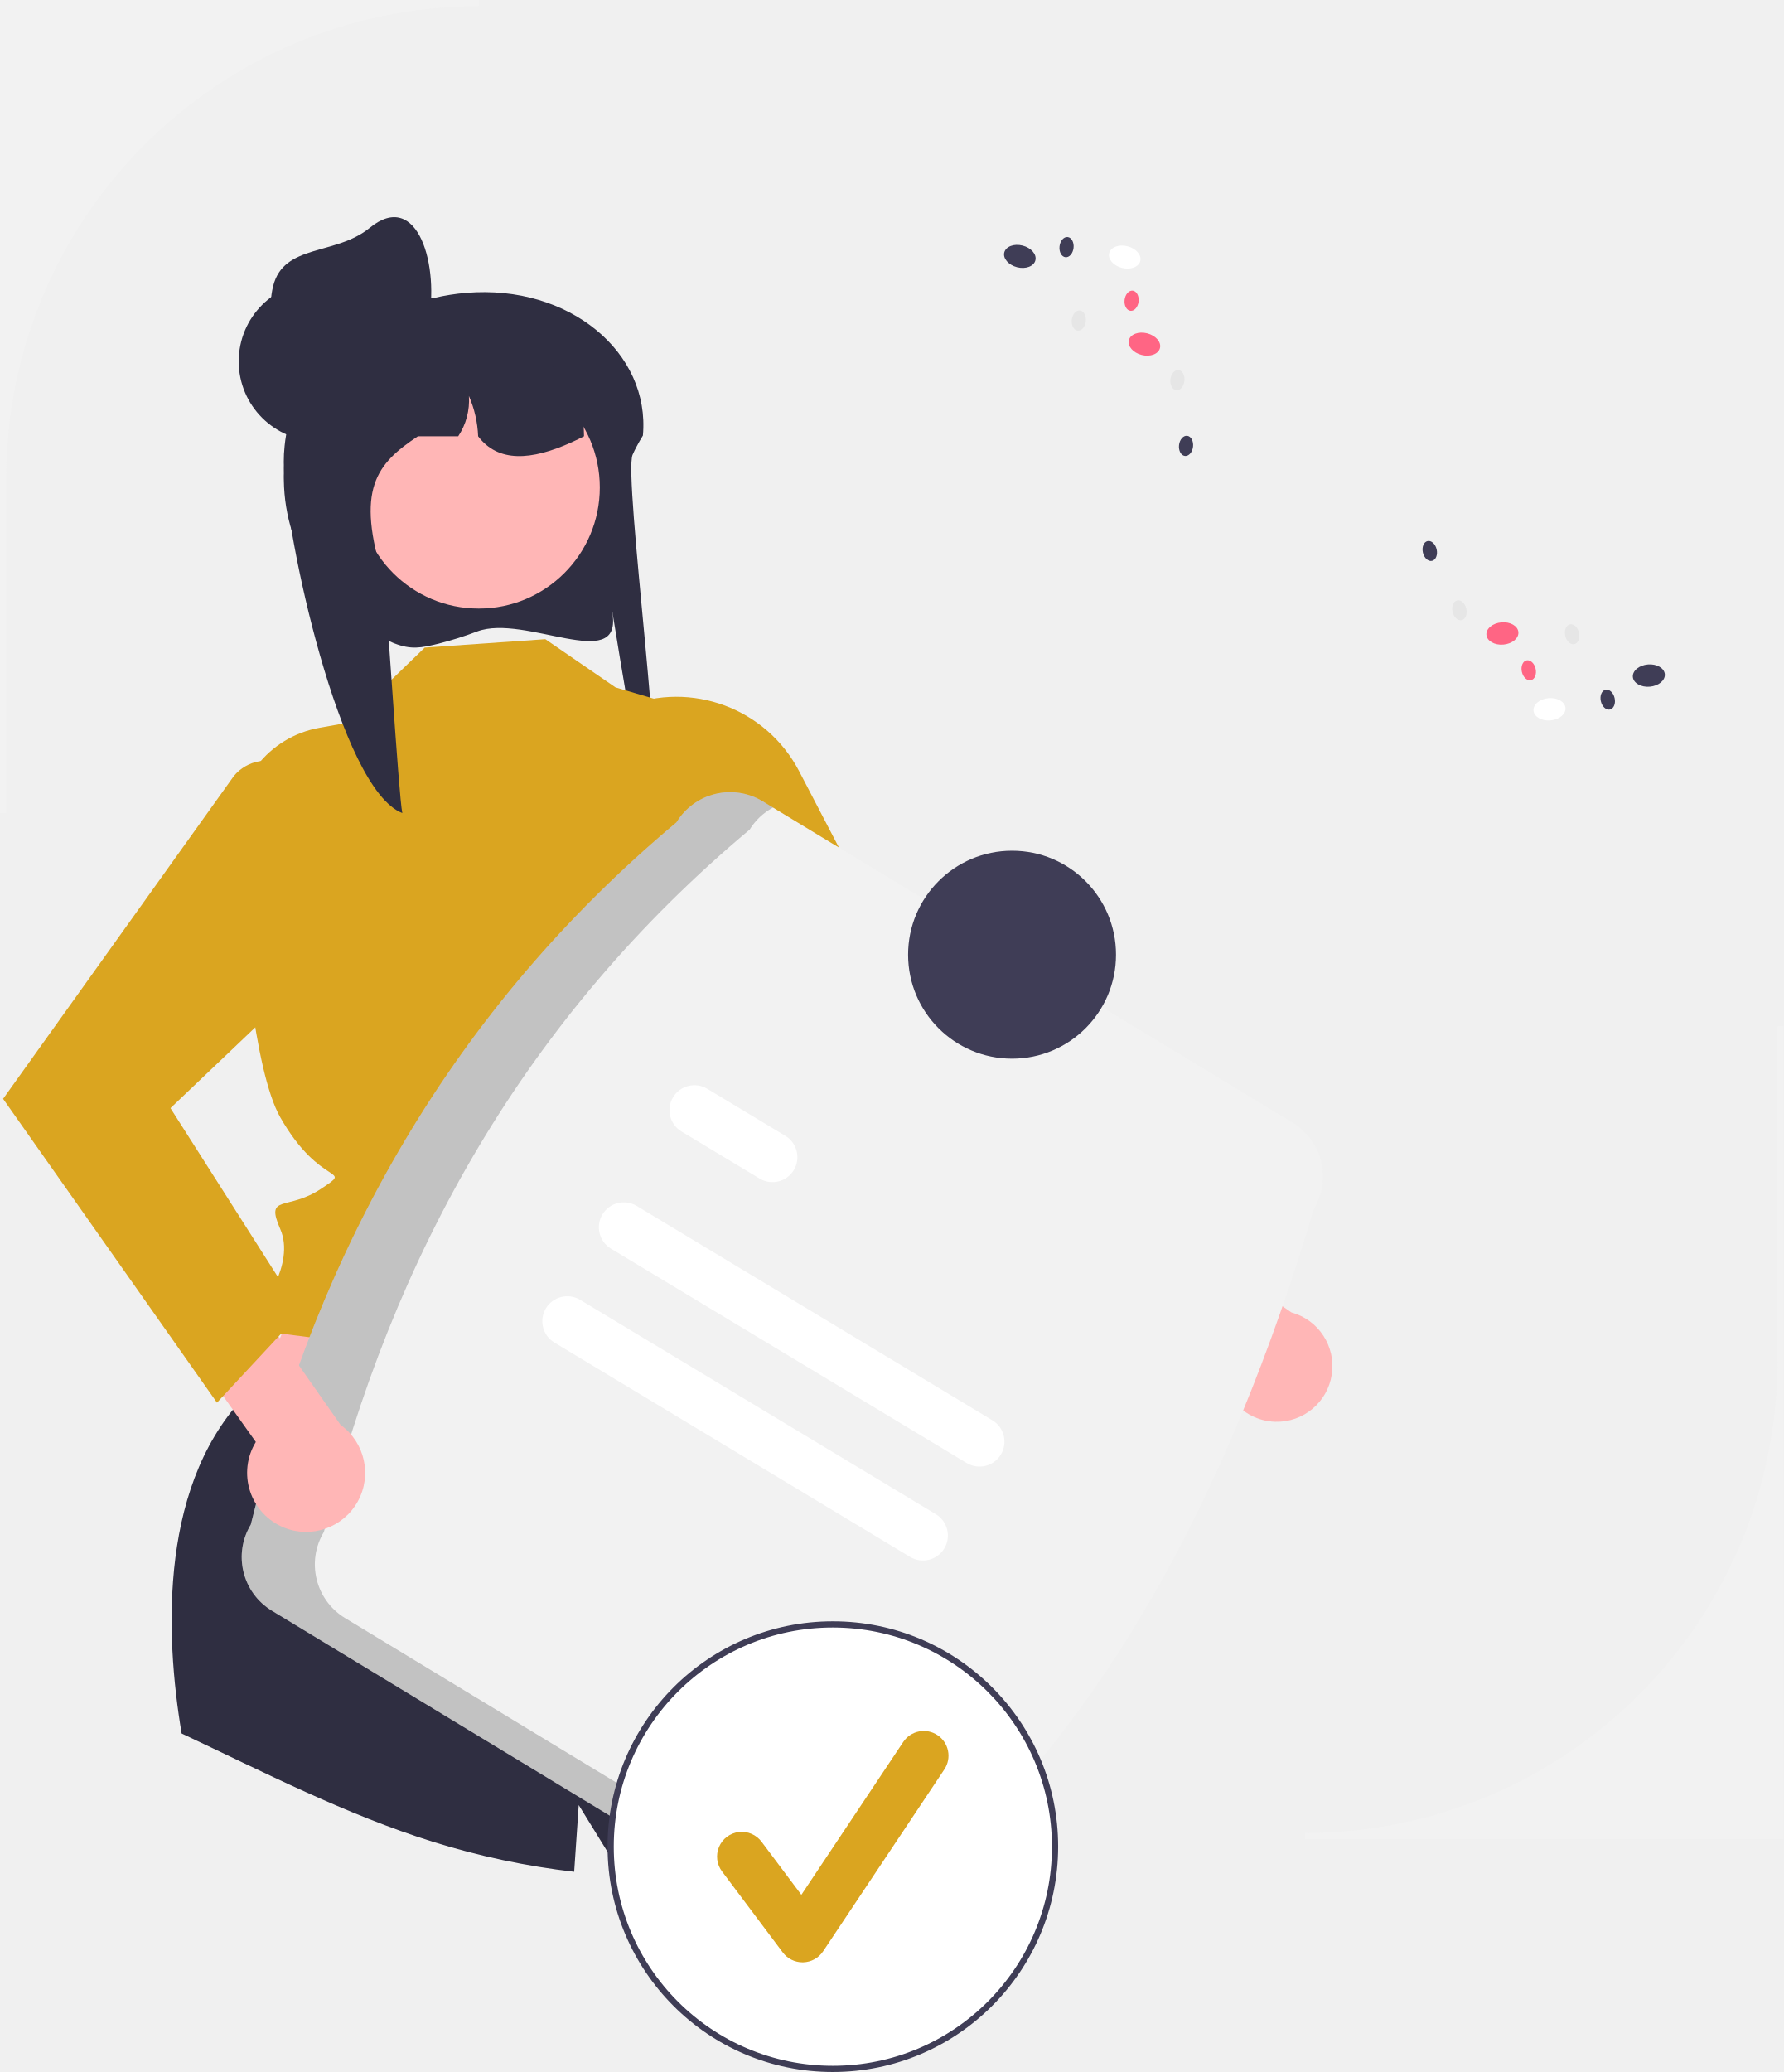
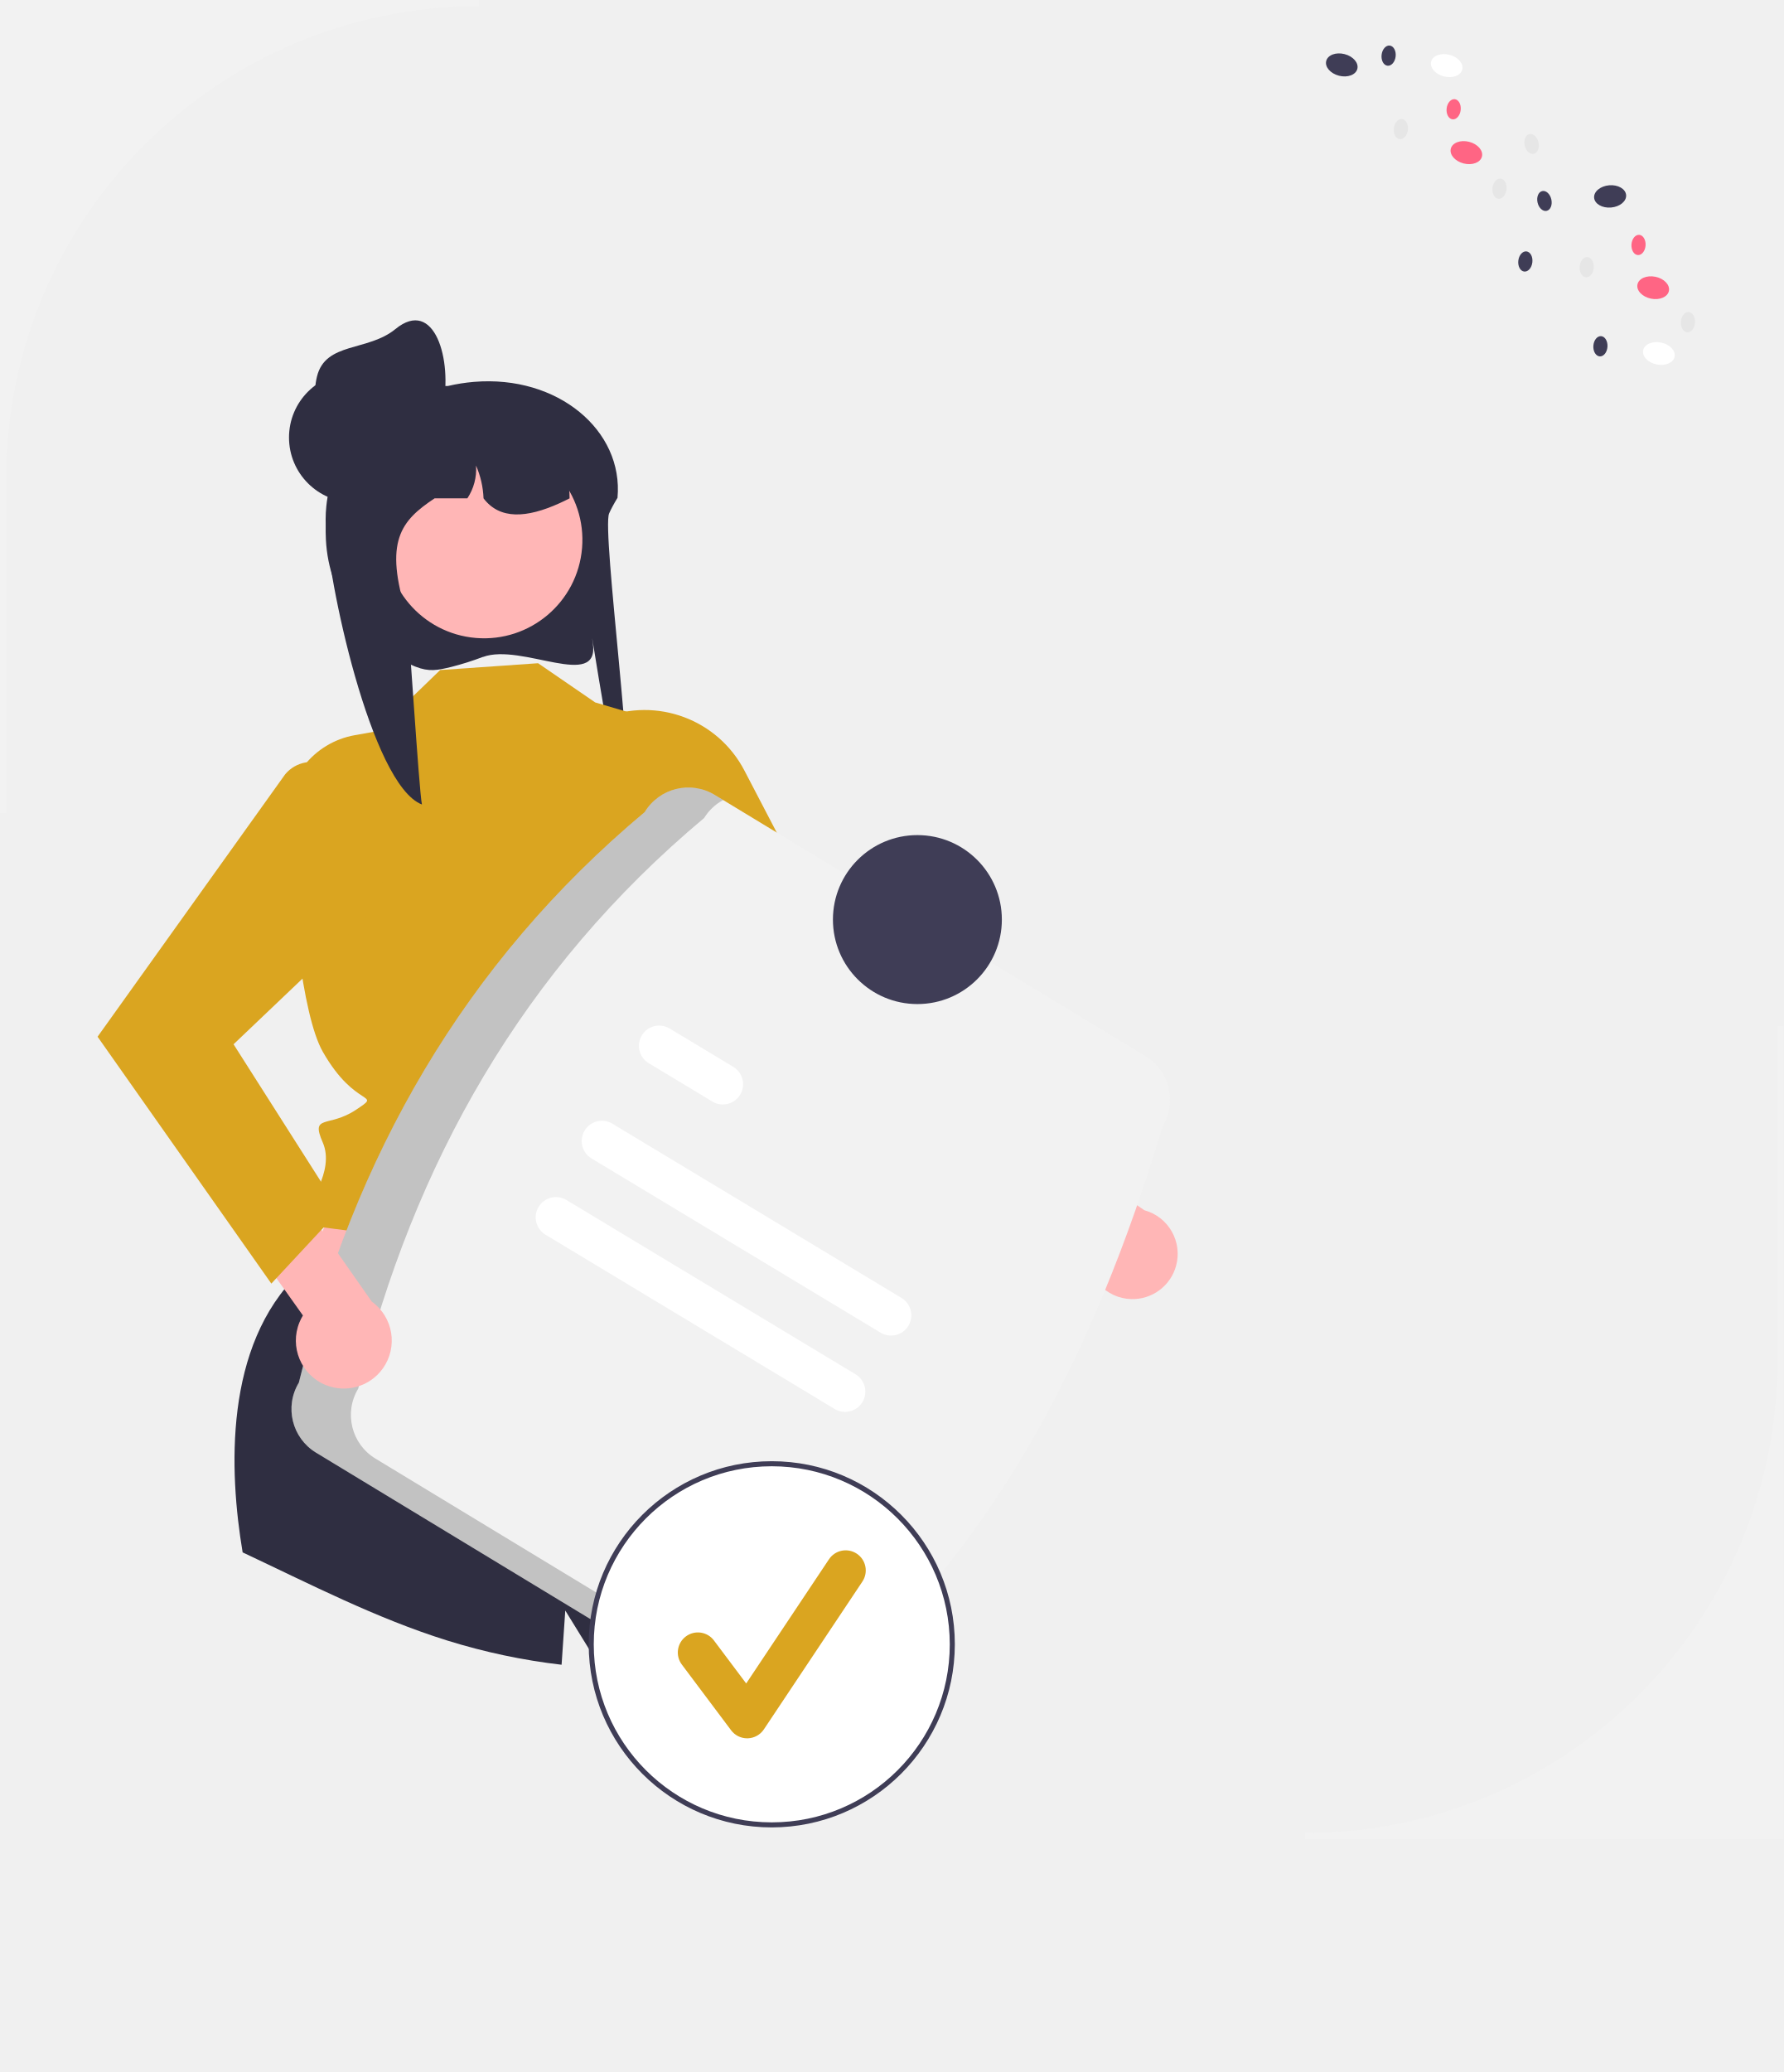
- <svg xmlns="http://www.w3.org/2000/svg" width="575.455" height="668.319" viewBox="0 0 575.455 668.319" role="img" artist="Katerina Limpitsouni" source="https://undraw.co/">
-   <path d="M887.728,709.088H733.272v-2h0A152.455,152.455,0,0,0,885.728,554.633V446.841h2Z" transform="translate(-312.2725 -115.8407)" fill="#f2f2f2" />
-   <path d="M466.29,319.488a114.228,114.228,0,0,1-12.558,3.971c-5.626,1.371-8.802,2.007-14.231-.101-.191-.074-.373-.147-.544-.219a57.679,57.679,0,0,1-35.105-52.299c-.027-.384-.027-.787-.027-1.18a56.192,56.192,0,0,1,.271-5.675,57.37,57.37,0,0,1,1.23-7.633l-.054-.01c-4.396-4.495-6.087-10.653-5.527-16.84A27.832,27.832,0,0,1,412.318,218.689a44.032,44.032,0,0,1,18.281-6.453,46.326,46.326,0,0,1,5.255-.305h16.499a71.282,71.282,0,0,1,10.357-1.633h.027c33.205-2.754,59.391,19.259,56.949,46.043-.018.03-.045.059-.063.089-.706,1.151-1.33,2.243-1.881,3.285-.534.974-.986,1.908-1.375,2.793-3.03,6.846,11.37,113.061,6.205,114.674-2.94.915-14.789-78.123-12.663-63.093C512.585,332.946,481.587,313.833,466.29,319.488Z" transform="translate(-312.2725 -115.8407)" fill="#2f2e41" />
-   <polygon points="204.039 395.654 250.068 493.714 73.005 475.781 109.966 381.645 204.039 395.654" fill="#ffb6b6" />
-   <path d="M608.711,708.101a257.909,257.909,0,0,1-95.64,12.81l-14.09-22.85s-.59,8.51-1.47,21.52a248.821,248.821,0,0,1-45.47-9.64c-28.11-8.79-54.46-22.41-81.17-34.97-5.41-32.25-7.44-81.98,22.47-110.93l160.99,29.5s25.83,19.32,18.92,26.24c-6.91,6.91-7.98,5.84-3.44,10.38,4.54,4.54,14.35,10.61,14.45,14.58C584.301,646.291,595.311,674.401,608.711,708.101Z" transform="translate(-312.2725 -115.8407)" fill="#2f2e41" />
-   <path d="M488.199,322.007l-38.895,2.714L424.165,349.013l-8.804,1.571A32.825,32.825,0,0,0,388.355,384.83c1.811,30.683,5.866,76.528,14.341,91.402,13.141,23.063,23.996,15.827,13.141,23.063s-18.142,1.55-13.141,12.986-6.758,26.105-6.758,26.105l-4.681,4.681,4.965,2.035L554.417,565.686s-13.679-61.502-5.124-76.61,29.296-60.777,10.785-78.646l-18.1-63.694-31.134-9.182Z" transform="translate(-312.2725 -115.8407)" fill="#daa520" />
-   <path d="M723.647,574.429A17.981,17.981,0,0,1,706.566,553.024L632.36,502.768l8.854-23.943L728.914,539.159a17.956,17.956,0,0,1-5.267,35.27Z" transform="translate(-312.2725 -115.8407)" fill="#ffb6b6" />
-   <path d="M514.05,343.728l-10.783,4.27,57.522,112.344,119.079,81.168,17.165-29.011-90.644-78.294-36.29-69.598A44.665,44.665,0,0,0,514.05,343.728Z" transform="translate(-312.2725 -115.8407)" fill="#daa520" />
-   <circle cx="154.455" cy="157.231" r="39.056" fill="#ffb6b6" />
-   <path d="M500.69,256.556c-.651.344-1.293.66-1.945.977-.678.326-1.357.651-2.044.959-13.07,5.925-23.717,6.585-30.175-1.936a36.169,36.169,0,0,0-2.976-13.007,20.903,20.903,0,0,1-3.446,13.007H447.097c-13.396,8.891-20.27,17.059-10.972,46.248.606,1.918,4.758,70.047,5.943,75.284-20.279-7.779-37.773-90.371-38.216-112.134-.027-.353-.027-.724-.027-1.085a47.554,47.554,0,0,1,.271-5.219,48.861,48.861,0,0,1,1.23-7.019l-.054-.009a18.331,18.331,0,0,1-5.527-15.486,44.664,44.664,0,0,1,12.41-11.126,79.196,79.196,0,0,1,13.586-5.102c.118-.027.217-.054.335-.081,1.429-.389,2.894-.742,4.36-1.049a81.869,81.869,0,0,1,9.145-1.384c.226-.009.443-.027.642-.027a6.853,6.853,0,0,1,3.491.959c.009,0,.009.009.027.009a6.89,6.89,0,0,1,3.356,5.861h14.491c.534,0,1.067.018,1.601.045,20.18.805,36.398,9.434,37.438,29.271C500.672,255.199,500.69,255.868,500.69,256.556Z" transform="translate(-312.2725 -115.8407)" fill="#2f2e41" />
-   <circle cx="102.747" cy="116.555" r="25.73" fill="#2f2e41" />
-   <path d="M450.344,220.495c-2.923,13.906-17.345,22.224-31.142,18.821a25.73,25.73,0,0,1-18.821-31.142c3.402-13.797,20.147-9.82,31.142-18.821C447.077,176.618,454.287,201.741,450.344,220.495Z" transform="translate(-312.2725 -115.8407)" fill="#2f2e41" />
-   <path d="M393.176,607.597c21.929-89.427,65.38-166.292,137.341-226.514a20.246,20.246,0,0,1,27.777-6.808L729.362,477.998a20.246,20.246,0,0,1,6.807,27.777c-27.466,91.762-68.605,171.388-137.341,226.514a20.245,20.245,0,0,1-27.777,6.808L399.984,635.374A20.246,20.246,0,0,1,393.176,607.597Z" transform="translate(-312.2725 -115.8407)" fill="#f2f2f2" />
-   <path d="M423.582,637.735a20.245,20.245,0,0,1-6.808-27.777c21.929-89.428,65.38-166.292,137.341-226.514a19.984,19.984,0,0,1,7.546-7.128l-3.366-2.041a20.246,20.246,0,0,0-27.777,6.807C458.556,441.305,415.105,518.169,393.176,607.597a20.245,20.245,0,0,0,6.808,27.777L571.052,739.097a20.156,20.156,0,0,0,20.232.32Z" transform="translate(-312.2725 -115.8407)" opacity="0.2" style="isolation:isolate" />
-   <path d="M624.201,587.772l-114.829-69.189a8.044,8.044,0,0,1,8.303-13.78l114.829,69.189a8.044,8.044,0,0,1-8.303,13.779Z" transform="translate(-312.2725 -115.8407)" fill="#fff" />
-   <path d="M557.401,496.021l-25.262-15.222a8.044,8.044,0,0,1,8.259-13.806l.043.026,25.262,15.222a8.044,8.044,0,0,1-8.303,13.779Z" transform="translate(-312.2725 -115.8407)" fill="#fff" />
-   <path d="M605.951,618.061l-114.829-69.189a8.044,8.044,0,0,1,8.286-13.79l.016.01,114.829,69.189a8.044,8.044,0,0,1-8.303,13.779Z" transform="translate(-312.2725 -115.8407)" fill="#fff" />
-   <circle cx="326.511" cy="307.935" r="33.539" fill="#3f3d56" />
-   <circle cx="268.698" cy="595.633" r="71.685" fill="#fff" />
-   <path d="M580.971,784.159a72.685,72.685,0,1,1,72.685-72.686A72.768,72.768,0,0,1,580.971,784.159Zm0-143.37a70.685,70.685,0,1,0,70.685,70.685A70.765,70.765,0,0,0,580.971,640.789Z" transform="translate(-312.2725 -115.8407)" fill="#3f3d56" />
-   <path d="M571.191,748.783a7.972,7.972,0,0,1-6.379-3.19L545.256,719.516a7.974,7.974,0,1,1,12.758-9.568l12.795,17.058,32.862-49.292a7.974,7.974,0,1,1,13.27,8.847L577.827,745.232a7.977,7.977,0,0,1-6.414,3.548C571.339,748.781,571.265,748.783,571.191,748.783Z" transform="translate(-312.2725 -115.8407)" fill="#daa520" />
-   <ellipse cx="812.172" cy="344.619" rx="5.177" ry="3.601" transform="translate(-338.6792 -45.39552) rotate(-4.88719)" fill="#fff" />
-   <ellipse cx="844.222" cy="333.746" rx="5.177" ry="3.601" transform="translate(-337.6364 -42.70455) rotate(-4.88719)" fill="#3f3d56" />
-   <ellipse cx="796.979" cy="320.166" rx="5.177" ry="3.601" transform="translate(-336.6512 -46.77873) rotate(-4.88719)" fill="#ff6584" />
-   <ellipse cx="783.121" cy="312.684" rx="2.276" ry="3.272" transform="translate(-361.93 64.44338) rotate(-12.7322)" fill="#e6e6e6" />
-   <ellipse cx="773.549" cy="293.556" rx="2.276" ry="3.272" transform="translate(-357.9496 61.86343) rotate(-12.7322)" fill="#3f3d56" />
-   <ellipse cx="819.473" cy="320.419" rx="2.276" ry="3.272" transform="translate(-362.7407 72.64536) rotate(-12.7322)" fill="#e6e6e6" />
-   <ellipse cx="805.474" cy="332.04" rx="2.276" ry="3.272" transform="translate(-365.6462 69.84586) rotate(-12.7322)" fill="#ff6584" />
-   <ellipse cx="830.959" cy="341.505" rx="2.276" ry="3.272" transform="translate(-367.1057 75.69535) rotate(-12.7322)" fill="#3f3d56" />
-   <ellipse cx="675.135" cy="198.762" rx="3.601" ry="5.177" transform="translate(4.33932 688.5405) rotate(-75.77932)" fill="#fff" />
-   <ellipse cx="641.291" cy="198.544" rx="3.601" ry="5.177" transform="translate(-20.9789 655.5694) rotate(-75.77932)" fill="#3f3d56" />
-   <ellipse cx="681.486" cy="226.84" rx="3.601" ry="5.177" transform="translate(-18.0879 715.8777) rotate(-75.77932)" fill="#ff6584" />
-   <ellipse cx="692.131" cy="238.447" rx="3.272" ry="2.276" transform="translate(66.02744 783.9782) rotate(-83.62433)" fill="#e6e6e6" />
-   <ellipse cx="694.914" cy="259.655" rx="3.272" ry="2.276" transform="translate(47.42466 805.5966) rotate(-83.62433)" fill="#3f3d56" />
-   <ellipse cx="660.314" cy="219.239" rx="3.272" ry="2.276" transform="translate(56.83259 735.2825) rotate(-83.62433)" fill="#e6e6e6" />
-   <ellipse cx="677.346" cy="212.841" rx="3.272" ry="2.276" transform="translate(78.33185 746.5209) rotate(-83.62433)" fill="#ff6584" />
-   <ellipse cx="656.363" cy="195.554" rx="3.272" ry="2.276" transform="translate(76.85916 710.3015) rotate(-83.62433)" fill="#3f3d56" />
-   <path d="M314.272,378.088h-2V115.841H466.728v2h-0A152.455,152.455,0,0,0,314.272,270.296Z" transform="translate(-312.2725 -115.8407)" fill="#f2f2f2" />
-   <path d="M403.842,608.544a19.072,19.072,0,0,1-9.035-27.606l-55.105-77.461L357.38,482.968l64.777,92.48a19.046,19.046,0,0,1-18.314,33.096Z" transform="translate(-312.2725 -115.8407)" fill="#ffb6b6" />
-   <path d="M405.109,363.073h0a13.6,13.6,0,0,0-17.382,3.06L313.272,470.262l69,98,27-29-42-66,55.818-53.145A44.665,44.665,0,0,0,405.109,363.073Z" transform="translate(-312.2725 -115.8407)" fill="#daa520" />
+ <svg xmlns="http://www.w3.org/2000/svg" id="Camada_1" version="1.1" viewBox="0 0 575.46 668.32">
+   <defs>
+     <style>
+       .st0 {
+         fill: #ff6584;
+       }
+ 
+       .st1 {
+         isolation: isolate;
+         opacity: .2;
+       }
+ 
+       .st2 {
+         fill: #2f2e41;
+       }
+ 
+       .st3 {
+         fill: #e6e6e6;
+       }
+ 
+       .st4 {
+         fill: #ffb6b6;
+       }
+ 
+       .st5 {
+         fill: #3f3d56;
+       }
+ 
+       .st6 {
+         fill: #daa520;
+       }
+ 
+       .st7 {
+         fill: #fff;
+       }
+ 
+       .st8 {
+         fill: #f2f2f2;
+       }
+     </style>
+   </defs>
+   <path class="st8" d="M575.46,593.25h-154.46v-2h0c84.2,0,152.45-68.26,152.45-152.45h0v-107.79h2v262.25Z" />
+   <path class="st2" d="M155.81,211.88c-3.34,1.27-6.74,2.35-10.2,3.23-4.57,1.11-7.15,1.63-11.56-.08-.15-.06-.3-.12-.44-.18-17.09-7.26-28.27-23.93-28.52-42.49-.02-.31-.02-.64-.02-.96,0-1.54.07-3.08.22-4.61.19-2.09.53-4.16,1-6.2h-.04c-3.57-3.66-4.95-8.66-4.49-13.69.63-6.91,4.4-13.14,10.22-16.91,4.5-2.83,9.57-4.62,14.85-5.24,1.42-.16,2.84-.25,4.27-.25h13.41c2.77-.65,5.58-1.09,8.42-1.33h.02c26.98-2.24,48.26,15.65,46.27,37.41-.01.02-.04.05-.05.07-.57.94-1.08,1.82-1.53,2.67-.43.79-.8,1.55-1.12,2.27-2.46,5.56,9.24,91.87,5.04,93.18-2.39.74-12.02-63.48-10.29-51.26,2.18,15.32-23.01-.21-35.44,4.39Z" />
+   <polygon class="st4" points="196.46 367.89 233.86 447.56 89.99 432.99 120.02 356.5 196.46 367.89" />
+   <path class="st2" d="M271.53,527.63c-25.02,8.33-51.38,11.86-77.71,10.41l-11.45-18.57s-.48,6.91-1.19,17.49c-12.53-1.45-24.9-4.07-36.95-7.83-22.84-7.14-44.25-18.21-65.95-28.41-4.4-26.2-6.05-66.61,18.26-90.13l130.81,23.97s20.99,15.7,15.37,21.32c-5.61,5.61-6.48,4.75-2.8,8.43s11.66,8.62,11.74,11.85c.03,1.26,8.98,24.1,19.87,51.48Z" />
+   <path class="st6" d="M173.61,213.92l-31.6,2.2-20.43,19.74-7.15,1.28c-13.31,2.37-22.74,14.33-21.94,27.83,1.47,24.93,4.77,62.18,11.65,74.27,10.68,18.74,19.5,12.86,10.68,18.74s-14.74,1.26-10.68,10.55c4.06,9.29-5.49,21.21-5.49,21.21l-3.8,3.8,4.03,1.65,128.54,16.73s-11.11-49.97-4.16-62.25c6.95-12.28,23.8-49.38,8.76-63.9l-14.71-51.75-25.3-7.46-18.4-12.63Z" />
+   <path class="st4" d="M364.92,419.02c-8.06-.26-14.4-7-14.14-15.07.02-.78.11-1.56.26-2.33l-60.29-40.83,7.19-19.45,71.26,49.02c7.77,2.12,12.36,10.14,10.23,17.92-1.77,6.5-7.78,10.95-14.51,10.74h0Z" />
+   <path class="st6" d="M194.62,231.57l-8.76,3.47,46.74,91.28,96.75,65.95,13.95-23.57-73.65-63.62-29.49-56.55c-8.59-16.48-28.26-23.81-45.54-16.96Z" />
+   <circle class="st4" cx="156.17" cy="174.16" r="31.73" transform="translate(-30.28 315.43) rotate(-85.27)" />
+   <path class="st2" d="M183.76,160.74c-.53.28-1.05.54-1.58.79-.55.26-1.1.53-1.66.78-10.62,4.81-19.27,5.35-24.52-1.57-.14-3.64-.96-7.23-2.42-10.57.26,3.74-.73,7.45-2.8,10.57h-10.57c-10.88,7.22-16.47,13.86-8.91,37.58.49,1.56,3.87,56.91,4.83,61.17-16.48-6.32-30.69-73.43-31.05-91.11-.02-.29-.02-.59-.02-.88,0-1.42.07-2.83.22-4.24.19-1.92.53-3.83,1-5.7h-.04c-3.4-3.26-5.06-7.92-4.49-12.59,2.76-3.62,6.18-6.69,10.08-9.04,3.55-1.72,7.24-3.1,11.04-4.15.1-.02.18-.04.27-.07,1.16-.32,2.35-.6,3.54-.85,2.45-.51,4.93-.89,7.43-1.12.18,0,.36-.02.52-.02,1,0,1.98.27,2.84.78,0,0,0,0,.02,0,1.68,1,2.71,2.81,2.73,4.76h11.77c.43,0,.87.01,1.3.04,16.4.65,29.57,7.67,30.42,23.78.04.56.05,1.1.05,1.66Z" />
+   <circle class="st2" cx="114.15" cy="141.11" r="20.91" />
+   <path class="st2" d="M142.86,131.44c-2.38,11.3-14.09,18.06-25.3,15.29s-18.06-14.09-15.29-25.3c2.76-11.21,16.37-7.98,25.3-15.29,12.64-10.35,18.5,10.07,15.29,25.3Z" />
+   <path class="st8" d="M96.41,445.97c17.82-72.66,53.12-135.12,111.59-184.05,4.71-7.75,14.81-10.23,22.57-5.53l139,84.28c7.75,4.71,10.23,14.81,5.53,22.57-22.32,74.56-55.74,139.26-111.59,184.05-4.71,7.75-14.81,10.23-22.57,5.53l-139-84.28c-7.75-4.71-10.23-14.81-5.53-22.57Z" />
+   <path class="st1" d="M121.11,470.46c-7.75-4.71-10.23-14.81-5.53-22.57,17.82-72.66,53.12-135.12,111.59-184.05,1.5-2.44,3.61-4.43,6.13-5.79l-2.74-1.66c-7.76-4.69-17.86-2.22-22.57,5.53-58.47,48.93-93.77,111.39-111.59,184.05-4.69,7.76-2.22,17.86,5.53,22.57l139,84.28c5.04,3.03,11.31,3.13,16.44.26l-136.26-82.62Z" />
+   <path class="st7" d="M284.12,429.86l-93.3-56.22c-3.09-1.87-4.08-5.89-2.21-8.98,1.86-3.08,5.87-4.07,8.95-2.22l93.3,56.22c3.09,1.87,4.07,5.89,2.2,8.98-1.86,3.07-5.86,4.06-8.94,2.22h0Z" />
+   <path class="st7" d="M229.84,355.31l-20.53-12.37c-3.1-1.85-4.11-5.87-2.25-8.96,1.85-3.1,5.87-4.11,8.96-2.25l.04.02,20.53,12.37c3.09,1.87,4.07,5.89,2.2,8.98-1.86,3.07-5.86,4.06-8.95,2.22h0Z" />
+   <path class="st7" d="M269.29,454.47l-93.3-56.22c-3.09-1.86-4.09-5.88-2.22-8.97,1.86-3.08,5.86-4.08,8.95-2.23h.01s93.3,56.23,93.3,56.23c3.09,1.87,4.07,5.89,2.2,8.98-1.86,3.07-5.86,4.06-8.94,2.22h0Z" />
+   <circle class="st5" cx="295.97" cy="296.61" r="27.25" />
+   <circle class="st7" cx="248.99" cy="530.37" r="58.25" />
+   <path class="st5" d="M248.99,589.43c-32.62,0-59.06-26.44-59.06-59.06s26.44-59.06,59.06-59.06,59.06,26.44,59.06,59.06c-.04,32.6-26.46,59.02-59.06,59.06ZM248.99,472.94c-31.72,0-57.43,25.71-57.43,57.43s25.71,57.43,57.43,57.43,57.43-25.71,57.43-57.43h0c-.04-31.71-25.73-57.4-57.43-57.43Z" />
+   <path class="st6" d="M241.05,560.69c-2.04,0-3.96-.96-5.18-2.59l-15.89-21.19c-2.15-2.86-1.58-6.92,1.28-9.07,2.86-2.15,6.92-1.58,9.07,1.28,0,0,0,.01.01.02l10.4,13.86,26.7-40.05c1.98-2.98,6-3.79,8.98-1.81,2.98,1.98,3.79,6,1.81,8.98,0,0,0,.01-.01.02l-31.78,47.67c-1.17,1.75-3.11,2.82-5.21,2.88-.06,0-.12,0-.18,0Z" />
+   <ellipse class="st5" cx="519.46" cy="63.37" rx="5.18" ry="3.6" transform="translate(-3.51 44.49) rotate(-4.89)" />
+   <ellipse class="st3" cx="494.12" cy="46.41" rx="2.28" ry="3.27" transform="translate(1.92 110.04) rotate(-12.73)" />
+   <ellipse class="st5" cx="498.27" cy="64.8" rx="2.28" ry="3.27" transform="translate(-2.03 111.41) rotate(-12.73)" />
+   <ellipse class="st7" cx="466.74" cy="21.16" rx="3.6" ry="5.18" transform="translate(331.57 468.4) rotate(-75.78)" />
+   <ellipse class="st5" cx="432.89" cy="20.94" rx="3.6" ry="5.18" transform="translate(306.25 435.42) rotate(-75.78)" />
+   <ellipse class="st0" cx="473.09" cy="49.24" rx="3.6" ry="5.18" transform="translate(309.14 495.73) rotate(-75.78)" />
+   <ellipse class="st3" cx="483.73" cy="60.84" rx="3.27" ry="2.28" transform="translate(369.55 534.83) rotate(-83.62)" />
+   <ellipse class="st5" cx="492.06" cy="84.33" rx="3.27" ry="2.28" transform="translate(353.62 563.98) rotate(-83.62)" />
+   <ellipse class="st3" cx="451.92" cy="41.64" rx="3.27" ry="2.28" transform="translate(360.35 486.13) rotate(-83.62)" />
+   <ellipse class="st0" cx="468.95" cy="35.24" rx="3.27" ry="2.28" transform="translate(381.85 497.37) rotate(-83.62)" />
+   <ellipse class="st5" cx="447.97" cy="17.95" rx="3.27" ry="2.28" transform="translate(380.38 461.15) rotate(-83.62)" />
+   <path class="st8" d="M2,262.25H0V0h154.46v2h0C70.26,2,2,70.26,2,154.45h0v107.79Z" />
+   <path class="st4" d="M105.07,446.74c-7.92-3.25-11.71-12.3-8.46-20.22.31-.77.69-1.51,1.12-2.22l-44.77-62.94,14.36-16.66,52.63,75.14c6.94,4.99,8.52,14.66,3.53,21.6-4.18,5.81-11.79,7.99-18.41,5.29h0Z" />
+   <path class="st6" d="M106.1,247.29h0c-4.68-2.75-10.67-1.7-14.12,2.49l-60.5,84.61,56.06,79.63,21.94-23.56-34.13-53.63,45.35-43.18c7.72-16.91,1.41-36.92-14.61-46.35Z" />
+   <ellipse class="st7" cx="535.2" cy="114.03" rx="3.6" ry="5.18" transform="translate(315.96 615.4) rotate(-78.41)" />
+   <ellipse class="st0" cx="533.36" cy="92.8" rx="3.6" ry="5.18" transform="translate(335.29 596.64) rotate(-78.41)" />
+   <ellipse class="st3" cx="544.53" cy="103.9" rx="3.27" ry="2.28" transform="translate(405.27 640.48) rotate(-86.25)" />
+   <ellipse class="st3" cx="511.87" cy="86.18" rx="3.27" ry="2.28" transform="translate(392.43 591.32) rotate(-86.25)" />
+   <ellipse class="st0" cx="528.59" cy="79" rx="3.27" ry="2.28" transform="translate(415.22 601.3) rotate(-86.25)" />
+   <ellipse class="st5" cx="516.3" cy="111.68" rx="3.27" ry="2.28" transform="translate(371.12 619.58) rotate(-86.25)" />
</svg>
